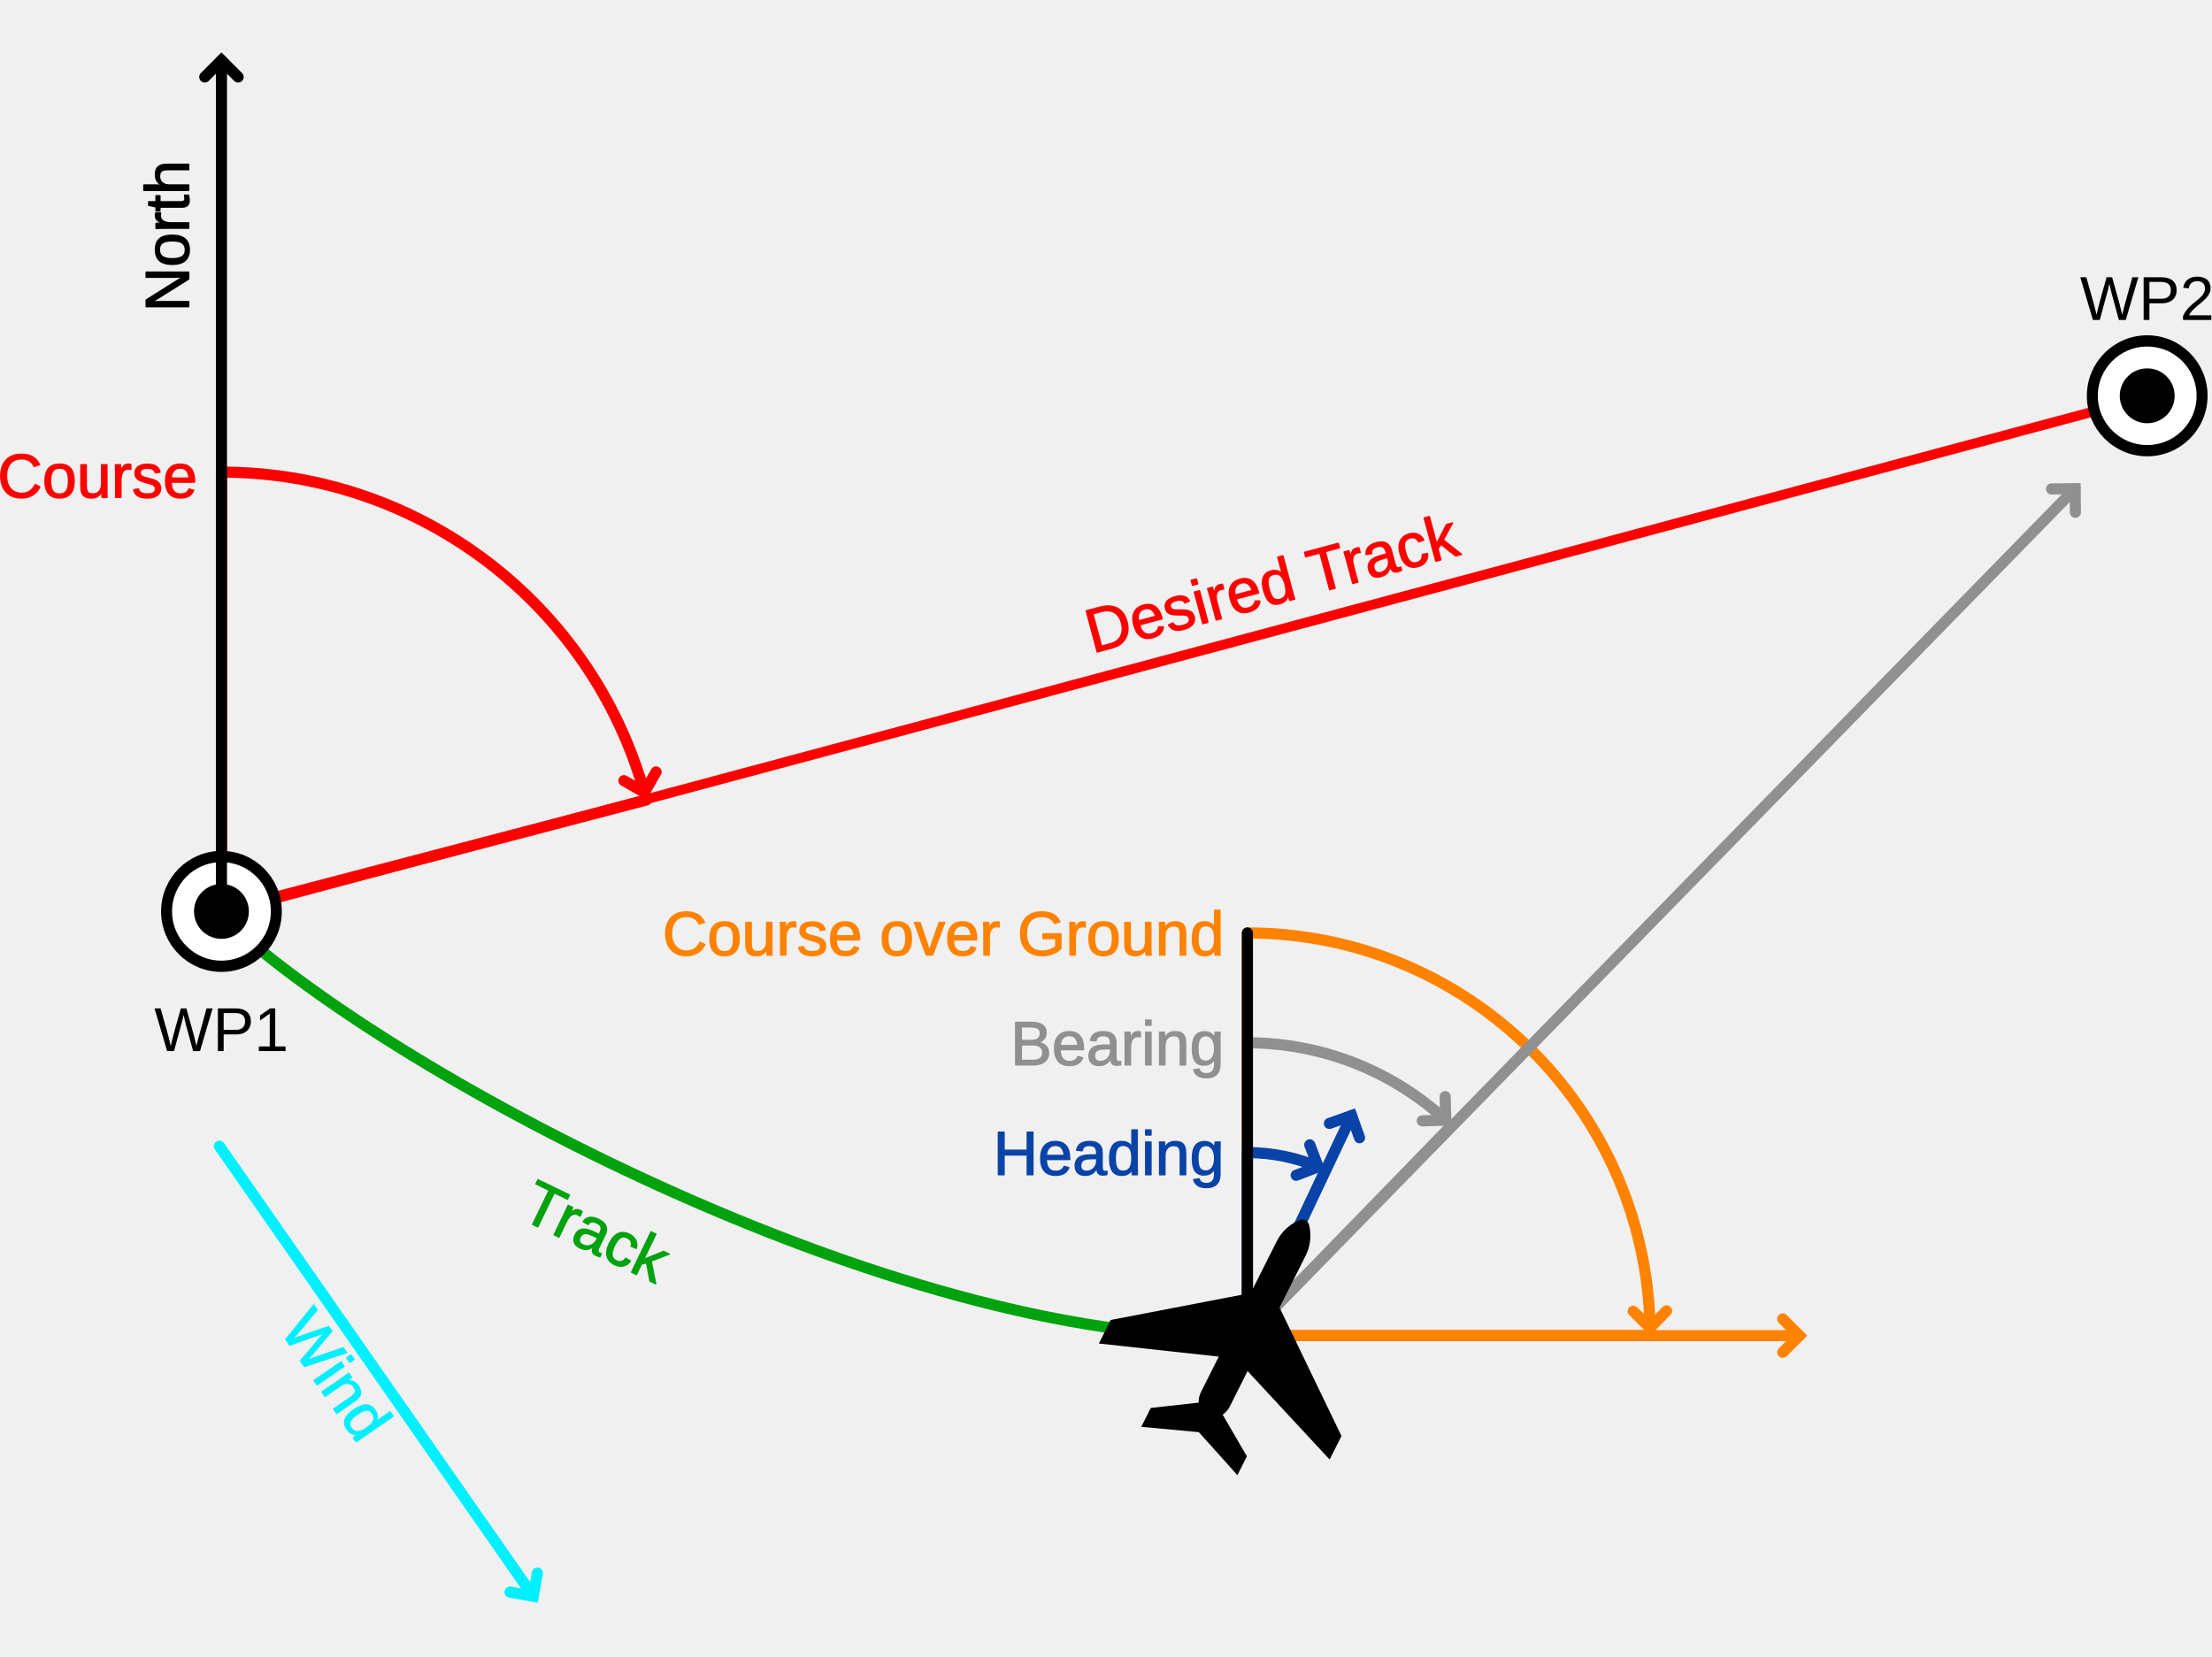
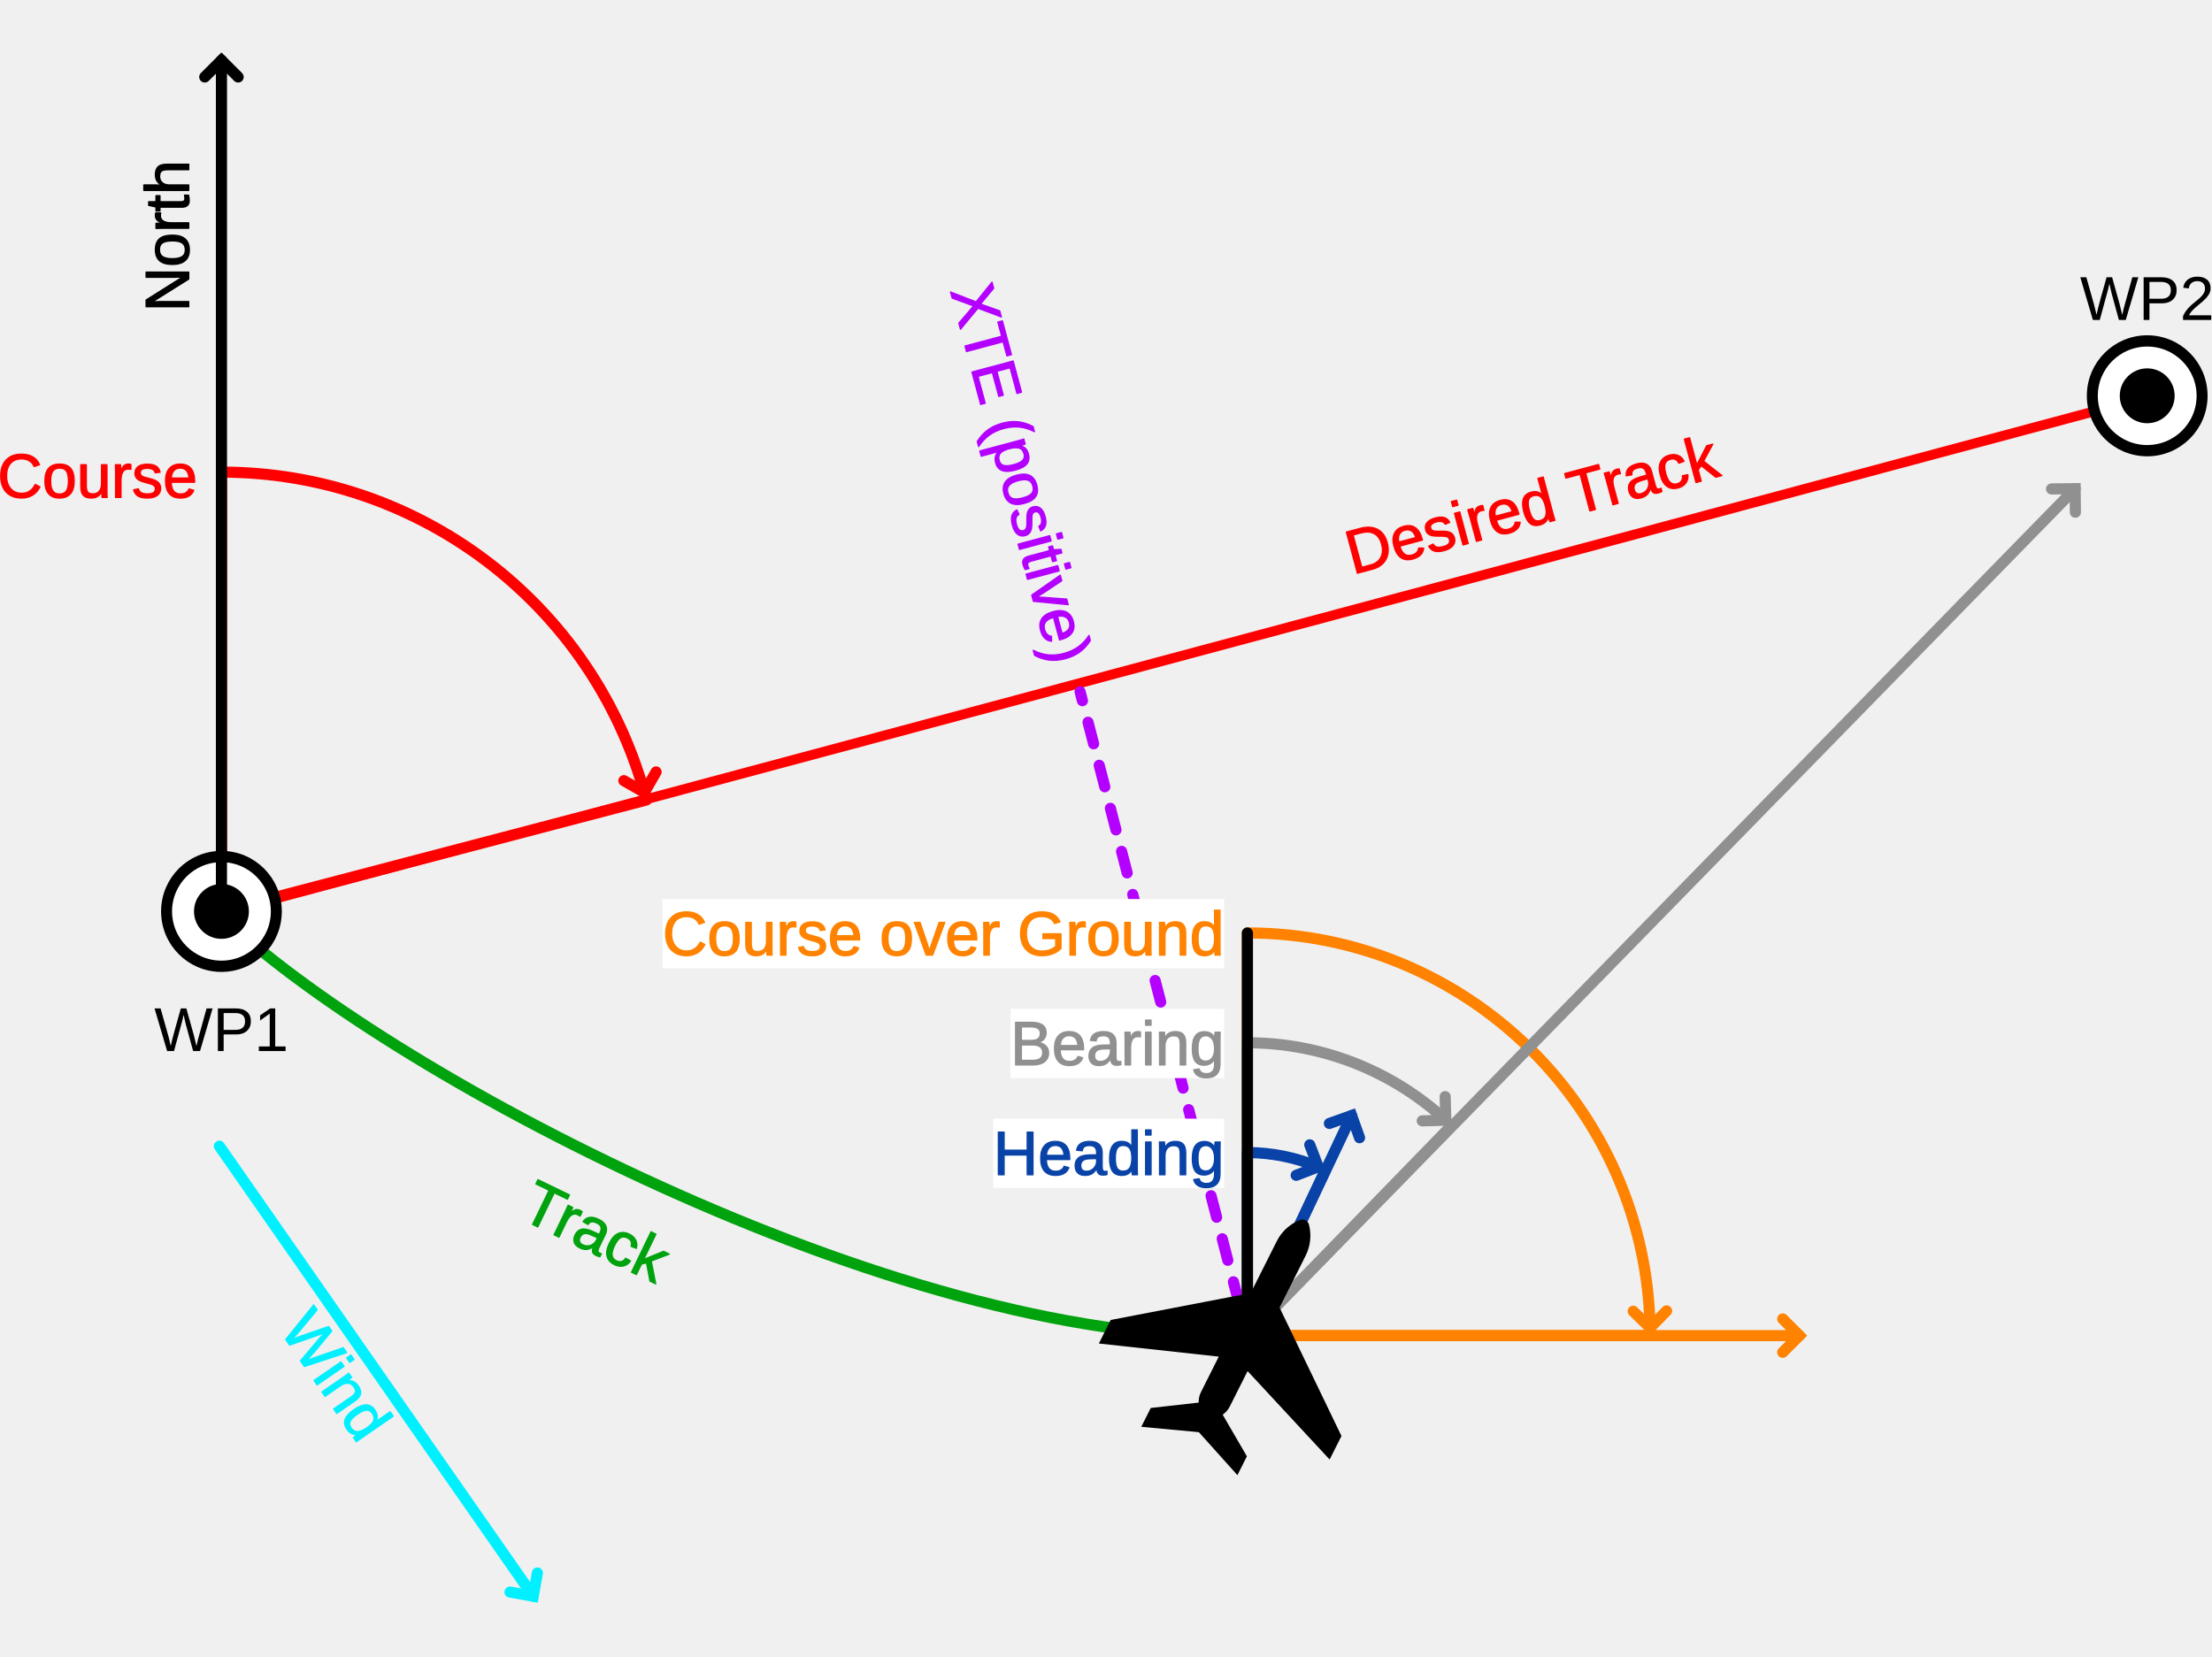
<svg xmlns="http://www.w3.org/2000/svg" width="100%" height="100%" viewBox="0 0 1784 1336" version="1.1" xml:space="preserve" style="fill-rule:evenodd;clip-rule:evenodd;stroke-linecap:round;stroke-linejoin:round;stroke-miterlimit:1.5;">
  <g transform="matrix(1,0,0,1,-298.6629,-254.9933)">
    <g>
      <g transform="matrix(1.428054,-0.106352,-0.126901,1.03173,-80.30467,21.13627)">
        <path d="M477.261,990.149L1539.873,695.888" style="fill:none;stroke:rgb(255,0,0);stroke-width:7.94px;" />
      </g>
+       <path d="M1304.694,1332.331L1169.777,812.984" style="fill:none;stroke:rgb(179,0,255);stroke-width:8.97px;stroke-linejoin:miter;stroke-dasharray:8.968,17.936,8.968,0,0,0;" />
+       <g transform="matrix(0.258819,0.965926,-0.965926,0.258819,1404.669,-651.6549)">
+         <text x="1014.243px" y="623.472px" style="font-family:'ArialMT', 'Arial', sans-serif;font-size:50px;fill:rgb(179,0,255);stroke:rgb(179,0,255);stroke-width:1px;stroke-linecap:butt;stroke-miterlimit:2;">XTE (positive)</text>
+       </g>
      <g transform="matrix(1,-0,0,1,-470.1277,-111.4594)">
        <text x="766.8px" y="767.712px" style="font-family:'ArialMT', 'Arial', sans-serif;font-size:50px;fill:rgb(255,0,0);stroke:rgb(255,0,0);stroke-width:1px;stroke-linecap:butt;stroke-miterlimit:2;">Course</text>
      </g>
-       <g transform="matrix(0.965926,-0.258819,0.258819,0.965926,-299.4217,195.8917)">
+       <g transform="matrix(0.965926,-0.258819,0.258819,0.965926,-89.54661,132.3687)">
        <text x="1276.918px" y="948.912px" style="font-family:'ArialMT', 'Arial', sans-serif;font-size:50px;fill:rgb(255,0,0);stroke:rgb(255,0,0);stroke-width:1px;stroke-linecap:butt;stroke-miterlimit:2;">Desired <tspan x="1462.196px 1490.882px 1507.533px " y="948.912px 948.912px 948.912px ">Tra</tspan>ck</text>
      </g>
      <g transform="matrix(2.600372,0,0,3.209224,-524.5685,-1210.56)">
        <g transform="matrix(0.38456,-0,-0,0.311602,316.5821,456.6693)">
          <path d="M529.134,622.655L519.679,639.164L503.171,629.709" style="fill:none;stroke:rgb(255,0,0);stroke-width:8.97px;stroke-linejoin:miter;stroke-miterlimit:10;" />
          <path d="M521.342,645.283L178.598,735.156L178.598,380.825C337.559,380.825 476.781,486.635 519.679,639.164" style="fill:none;stroke:rgb(255,0,0);stroke-width:8.97px;" />
        </g>
      </g>
    </g>
    <g>
      <g transform="matrix(0.900501,0.434854,-0.434854,0.900501,872.7607,-280.9005)">
        <text x="519.416px" y="1434.834px" style="font-family:'ArialMT', 'Arial', sans-serif;font-size:50px;fill:rgb(0,162,14);stroke:rgb(0,162,14);stroke-width:1px;stroke-linecap:butt;stroke-miterlimit:2;">T<tspan x="548.103px 564.753px " y="1434.834px 1434.834px ">ra</tspan>ck</text>
      </g>
      <g transform="matrix(1,-0,-0,1,298.6629,254.9933)">
        <path d="M985.797,1064.557L999.693,1077.551L986.7,1091.447" style="fill:none;stroke:rgb(0,162,14);stroke-width:8.97px;stroke-linejoin:miter;stroke-miterlimit:10;" />
        <path d="M176.936,736.952C305.198,862.16 723.03,1085.031 999.693,1077.551" style="fill:none;stroke:rgb(0,162,14);stroke-width:8.97px;" />
      </g>
    </g>
    <g transform="matrix(1,0,0,1,-146.9627,87.93597)">
      <g transform="matrix(0.74954,0,0,0.74954,109.4404,171.5642)">
        <g transform="matrix(0.720559,0,0,0.740608,188.8798,484.2214)">
          <ellipse cx="691.018" cy="662.396" rx="81.957" ry="79.739" style="fill:white;stroke:black;stroke-width:16.38px;" />
        </g>
        <g transform="matrix(0.594984,0,0,0.537065,280.3649,546.6949)">
          <ellipse cx="683.101" cy="797.114" rx="49.627" ry="54.979" />
        </g>
      </g>
      <g transform="matrix(1,0,0,1,-0.000005,178.3184)">
        <text x="570.049px" y="836.558px" style="font-family:'ArialMT', 'Arial', sans-serif;font-size:50px;">WP1</text>
      </g>
    </g>
    <g transform="matrix(1,0,0,1,1406.184,-327.9617)">
      <g transform="matrix(0.74954,0,0,0.74954,149.118,171.5642)">
        <g>
          <g transform="matrix(1,0,0,1,-52.93598,0)">
            <g transform="matrix(0.720559,0,0,0.740608,188.8798,484.2214)">
              <ellipse cx="691.018" cy="662.396" rx="81.957" ry="79.739" style="fill:white;stroke:black;stroke-width:16.38px;" />
            </g>
            <g transform="matrix(0.594984,0,0,0.537065,280.3649,546.6949)">
              <ellipse cx="683.101" cy="797.114" rx="49.627" ry="54.979" />
            </g>
          </g>
        </g>
      </g>
      <g transform="matrix(1,0,0,1,-0,4.464065)">
        <text x="570.049px" y="836.558px" style="font-family:'ArialMT', 'Arial', sans-serif;font-size:50px;">WP2</text>
      </g>
    </g>
    <g transform="matrix(1,0,0,1,-483.4517,-21.02953)">
      <g transform="matrix(0,-1,1,0,167.2542,1248.159)">
        <text x="720.634px" y="767.09px" style="font-family:'ArialMT', 'Arial', sans-serif;font-size:50px;stroke:black;stroke-width:1px;stroke-linecap:butt;stroke-miterlimit:2;">North</text>
      </g>
      <g transform="matrix(0,-5.038384,0.980451,-0,149.5874,5547.9)">
        <path d="M900.075,827.298L1037.947,827.298" style="fill:none;" />
        <g transform="matrix(-0,1.019938,-0.198476,0,1046.343,645.1388)">
          <path d="M165.146,62.096L178.598,48.644L192.051,62.096" style="fill:none;stroke:black;stroke-width:8.97px;stroke-linejoin:miter;stroke-miterlimit:10;" />
          <path d="M178.598,736.952L178.598,48.644" style="fill:none;stroke:black;stroke-width:8.97px;" />
        </g>
      </g>
    </g>
    <g>
      <g>
        <path d="M1304.694,1332.331L1756.237,1332.331" style="fill:none;" />
        <g transform="matrix(1,-0,-0,1,298.6629,254.9933)">
          <path d="M1437.781,1063.886L1451.233,1077.338L1437.781,1090.79" style="fill:none;stroke:rgb(255,130,0);stroke-width:8.97px;stroke-linejoin:miter;stroke-miterlimit:10;" />
          <path d="M1006.031,1077.338L1451.233,1077.338" style="fill:none;stroke:rgb(255,130,0);stroke-width:8.97px;" />
        </g>
      </g>
      <g transform="matrix(1.181294,0,0,1.255214,-222.9571,-339.2825)">
        <g transform="matrix(0.846529,-0,-0,0.796677,441.5666,473.4459)">
          <path d="M1344.097,1057.416L1330.774,1070.997L1317.193,1057.674" style="fill:none;stroke:rgb(255,130,0);stroke-width:8.97px;stroke-linejoin:miter;stroke-miterlimit:10;" />
          <path d="M1330.834,1077.338L1006.031,1077.338L1006.031,752.535C1183.296,752.535 1327.395,894.539 1330.774,1070.997" style="fill:none;stroke:rgb(255,130,0);stroke-width:8.97px;" />
        </g>
      </g>
-       <g transform="matrix(1,0,0,1,-398.1739,-32.33327)">
-         <text x="1231.165px" y="1057.757px" style="font-family:'ArialMT', 'Arial', sans-serif;font-size:50px;fill:rgb(255,130,0);stroke:rgb(255,130,0);stroke-width:1px;stroke-linecap:butt;stroke-miterlimit:2;">Course over Ground</text>
+       <g transform="matrix(5.991988,0,0,0.414767,-6227.346,560.8326)">
+         <g transform="matrix(0.16689,0,0,2.410992,972.8276,-1430.118)">
+           <rect x="1231.165" y="1012.493" width="453.003" height="55.859" style="fill:white;" />
+         </g>
+         <g transform="matrix(0.16689,0,0,2.410992,972.8276,-1430.118)">
+           <text x="1231.165px" y="1057.757px" style="font-family:'ArialMT', 'Arial', sans-serif;font-size:50px;fill:rgb(255,130,0);stroke:rgb(255,130,0);stroke-width:1px;stroke-linecap:butt;stroke-miterlimit:2;">Course over Ground</text>
+         </g>
      </g>
    </g>
    <g>
      <g>
        <path d="M1304.694,1332.331L1976.7,644.62" style="fill:none;" />
        <g transform="matrix(1,-0,-0,1,298.6629,254.9933)">
          <path d="M1654.582,394.382L1673.605,394.163L1673.824,413.186" style="fill:none;stroke:rgb(144,144,144);stroke-width:8.97px;stroke-linejoin:miter;stroke-miterlimit:10;" />
          <path d="M1006.031,1077.338C1006.031,1077.338 1615.521,453.604 1673.605,394.163" style="fill:none;stroke:rgb(144,144,144);stroke-width:8.97px;" />
        </g>
      </g>
      <g transform="matrix(0.859123,0,0,0.912883,193.675,116.6121)">
        <g transform="matrix(1.163978,-0,-0,1.095431,122.2035,151.587)">
          <path d="M1165.533,884.565L1166.06,903.582L1147.043,904.108" style="fill:none;stroke:rgb(144,144,144);stroke-width:8.97px;stroke-linejoin:miter;stroke-miterlimit:10;" />
          <path d="M1170.666,907.94L1006.031,1077.338L1006.031,841.117C1065.398,841.117 1122.506,863.467 1166.06,903.582" style="fill:none;stroke:rgb(144,144,144);stroke-width:8.97px;" />
        </g>
      </g>
-       <g transform="matrix(1,0,0,1,-142.6388,56.24941)">
-         <text x="1256.294px" y="1057.757px" style="font-family:'ArialMT', 'Arial', sans-serif;font-size:50px;fill:rgb(144,144,144);stroke:rgb(144,144,144);stroke-width:1px;stroke-linecap:butt;stroke-miterlimit:2;">Bearing</text>
+       <g transform="matrix(3.027273,0,0,0.414767,-2509.896,649.4153)">
+         <g transform="matrix(0.33033,0,0,2.410992,781.9769,-1430.118)">
+           <rect x="1256.294" y="1012.493" width="172.339" height="55.859" style="fill:white;" />
+         </g>
+         <g transform="matrix(0.33033,0,0,2.410992,781.9769,-1430.118)">
+           <text x="1256.294px" y="1057.757px" style="font-family:'ArialMT', 'Arial', sans-serif;font-size:50px;fill:rgb(144,144,144);stroke:rgb(144,144,144);stroke-width:1px;stroke-linecap:butt;stroke-miterlimit:2;">Bearing</text>
+         </g>
      </g>
    </g>
    <g>
      <g transform="matrix(1.006098,-0.008205,-0.008205,1.011041,2.976142,-4.004596)">
        <path d="M1304.694,1332.331L1389.464,1151.752" style="fill:none;" />
        <g transform="matrix(0.994005,0.008067,0.008067,0.989145,296.0034,258.5718)">
          <path d="M1072.171,906.203L1090.086,899.801L1096.488,917.716" style="fill:none;stroke:rgb(9,67,167);stroke-width:8.97px;stroke-linejoin:miter;stroke-miterlimit:10;" />
          <path d="M1006.031,1077.338C1006.031,1077.338 1075.394,930.833 1090.086,899.801" style="fill:none;stroke:rgb(9,67,167);stroke-width:8.97px;" />
        </g>
      </g>
      <g transform="matrix(0.536952,0,0,0.570552,610.3072,572.5067)">
        <g transform="matrix(1.862365,-0,-0,1.75269,-580.3952,-556.5024)">
          <path d="M1056.327,923.436L1063.147,941.196L1045.388,948.016" style="fill:none;stroke:rgb(9,67,167);stroke-width:8.97px;stroke-linejoin:miter;stroke-miterlimit:10;" />
          <path d="M1068.941,943.774L1006.031,1077.338L1006.031,929.7C1025.665,929.7 1045.081,933.616 1063.147,941.196" style="fill:none;stroke:rgb(9,67,167);stroke-width:8.97px;" />
        </g>
      </g>
-       <g transform="matrix(1,0,0,1,-89.17218,144.8321)">
-         <text x="1188.911px" y="1057.757px" style="font-family:'ArialMT', 'Arial', sans-serif;font-size:50px;fill:rgb(9,67,167);stroke:rgb(9,67,167);stroke-width:1px;stroke-linecap:butt;stroke-miterlimit:2;">Heading</text>
+       <g transform="matrix(2.406954,0,0,0.414767,-1732.08,737.9979)">
+         <g transform="matrix(0.415463,0,0,2.410992,682.5672,-1430.118)">
+           <rect x="1188.911" y="1012.493" width="186.255" height="55.859" style="fill:white;" />
+         </g>
+         <g transform="matrix(0.415463,0,0,2.410992,682.5672,-1430.118)">
+           <text x="1188.911px" y="1057.757px" style="font-family:'ArialMT', 'Arial', sans-serif;font-size:50px;fill:rgb(9,67,167);stroke:rgb(9,67,167);stroke-width:1px;stroke-linecap:butt;stroke-miterlimit:2;">Heading</text>
+         </g>
      </g>
    </g>
    <g transform="matrix(0.893419,0.449224,-0.449224,0.893419,1304.694,1332.331)">
      <g transform="matrix(1,0,0,1,-104.1667,-104.1667)">
        <clipPath id="_clip1">
          <rect x="0" y="0" width="208.333" height="208.333" />
        </clipPath>
        <g clip-path="url(#_clip1)">
          <g transform="matrix(4.166667,0,0,4.166667,0,0)">
            <g transform="matrix(1,0,0,1,0,2)">
              <g>
                <g>
                  <g>
                    <path d="M25.99,-1.56C25.74,-1.84 25.38,-2 25,-2C24.62,-2 24.26,-1.84 24.01,-1.55C22.63,0.02 21.87,2.02 21.87,4.09L21.87,15.35L0,32.18L0,37.28L21.88,29.12L21.88,36.77C21.88,37.49 22.05,38.18 22.4,38.82L14.58,43.92L14.58,48L25,43.92L35.41,48L35.41,43.92L27.6,38.82C27.95,38.19 28.12,37.49 28.12,36.77L28.12,29.12L50,37.28L50,32.18L28.12,15.35L28.12,4.09C28.12,2.02 27.36,0.01 25.99,-1.56" style="fill-rule:nonzero;" />
                  </g>
                </g>
              </g>
            </g>
          </g>
        </g>
      </g>
    </g>
    <g>
      <g>
        <path d="M475.599,1179.525L732.35,1547.741" style="fill:none;" />
        <g transform="matrix(1,-0,-0,1,298.6629,254.9933)">
          <path d="M433.4,1268.817L430.06,1287.546L411.331,1284.205" style="fill:none;stroke:rgb(0,240,255);stroke-width:8.97px;stroke-linejoin:miter;stroke-miterlimit:10;" />
          <path d="M176.936,924.532C176.936,924.532 398.862,1242.804 430.06,1287.546" style="fill:none;stroke:rgb(0,240,255);stroke-width:8.97px;" />
        </g>
      </g>
      <g transform="matrix(0.567676,0.823252,-0.823252,0.567676,1721.571,168.9705)">
        <text x="272.994px" y="1643.872px" style="font-family:'ArialMT', 'Arial', sans-serif;font-size:50px;fill:rgb(0,240,255);stroke:rgb(0,240,255);stroke-width:1px;stroke-linecap:butt;stroke-miterlimit:2;">Wind</text>
      </g>
    </g>
    <path d="M1304.694,1332.331L1304.694,1007.528" style="fill:none;stroke:black;stroke-width:8.97px;" />
  </g>
</svg>
